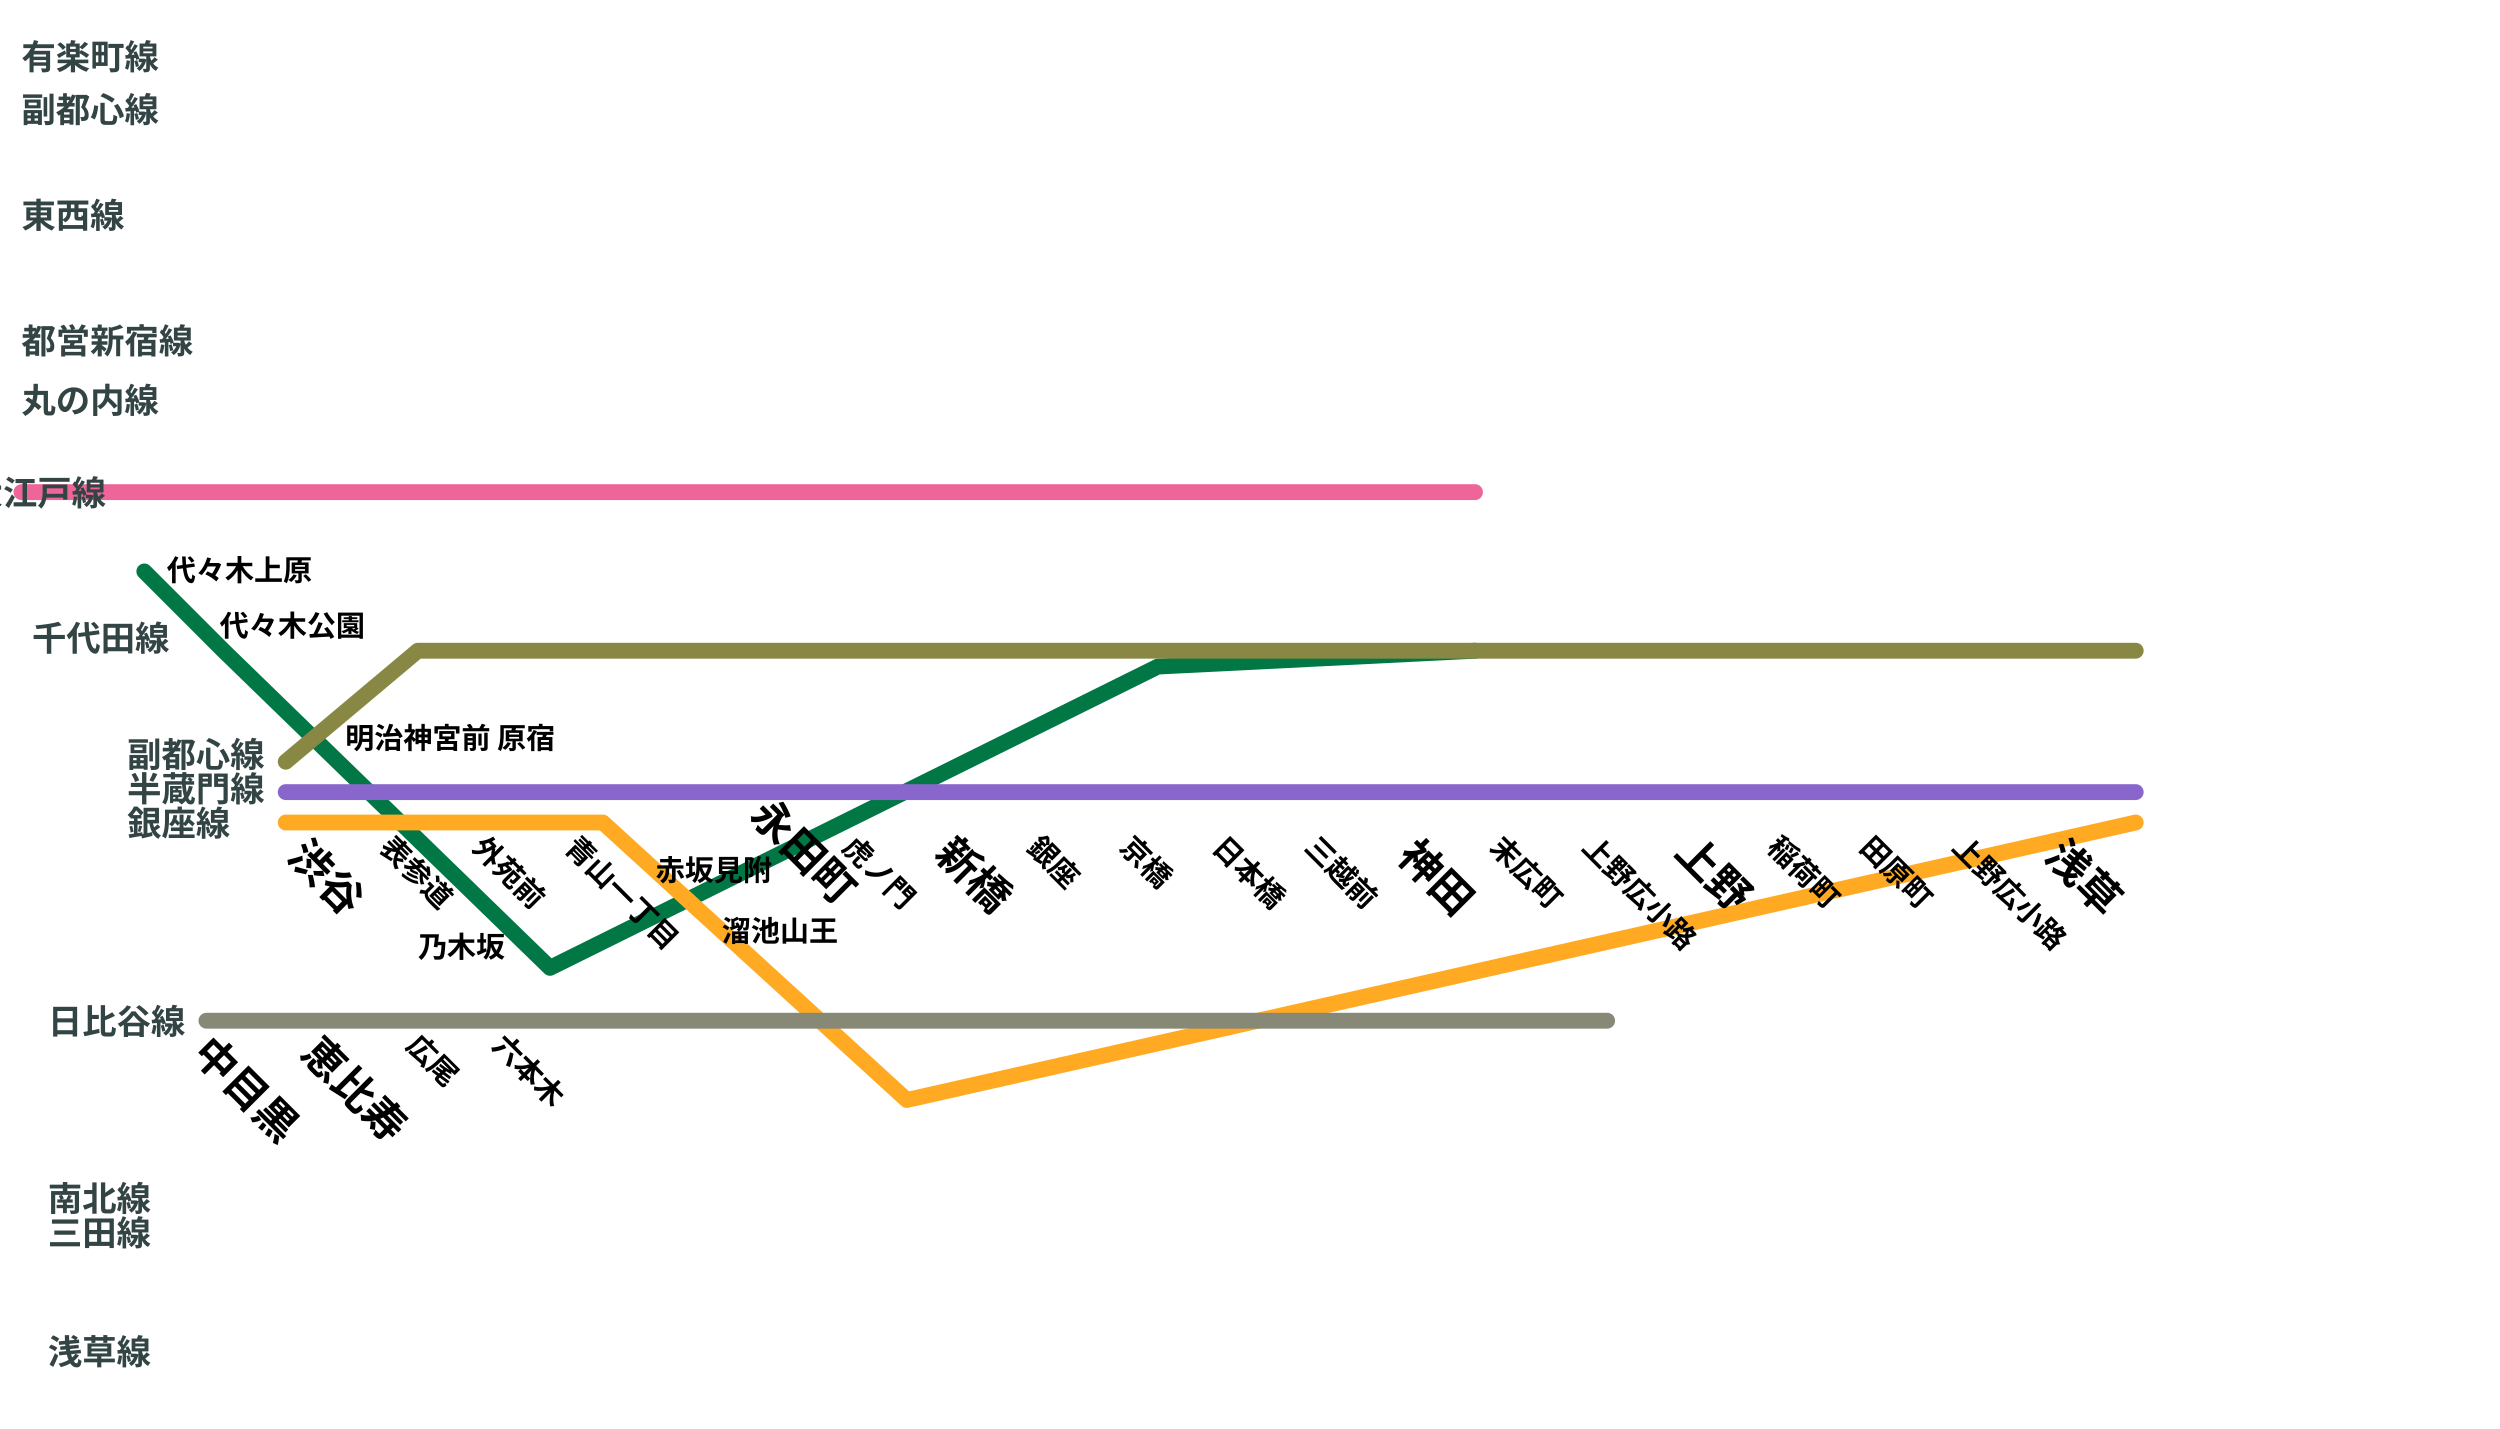
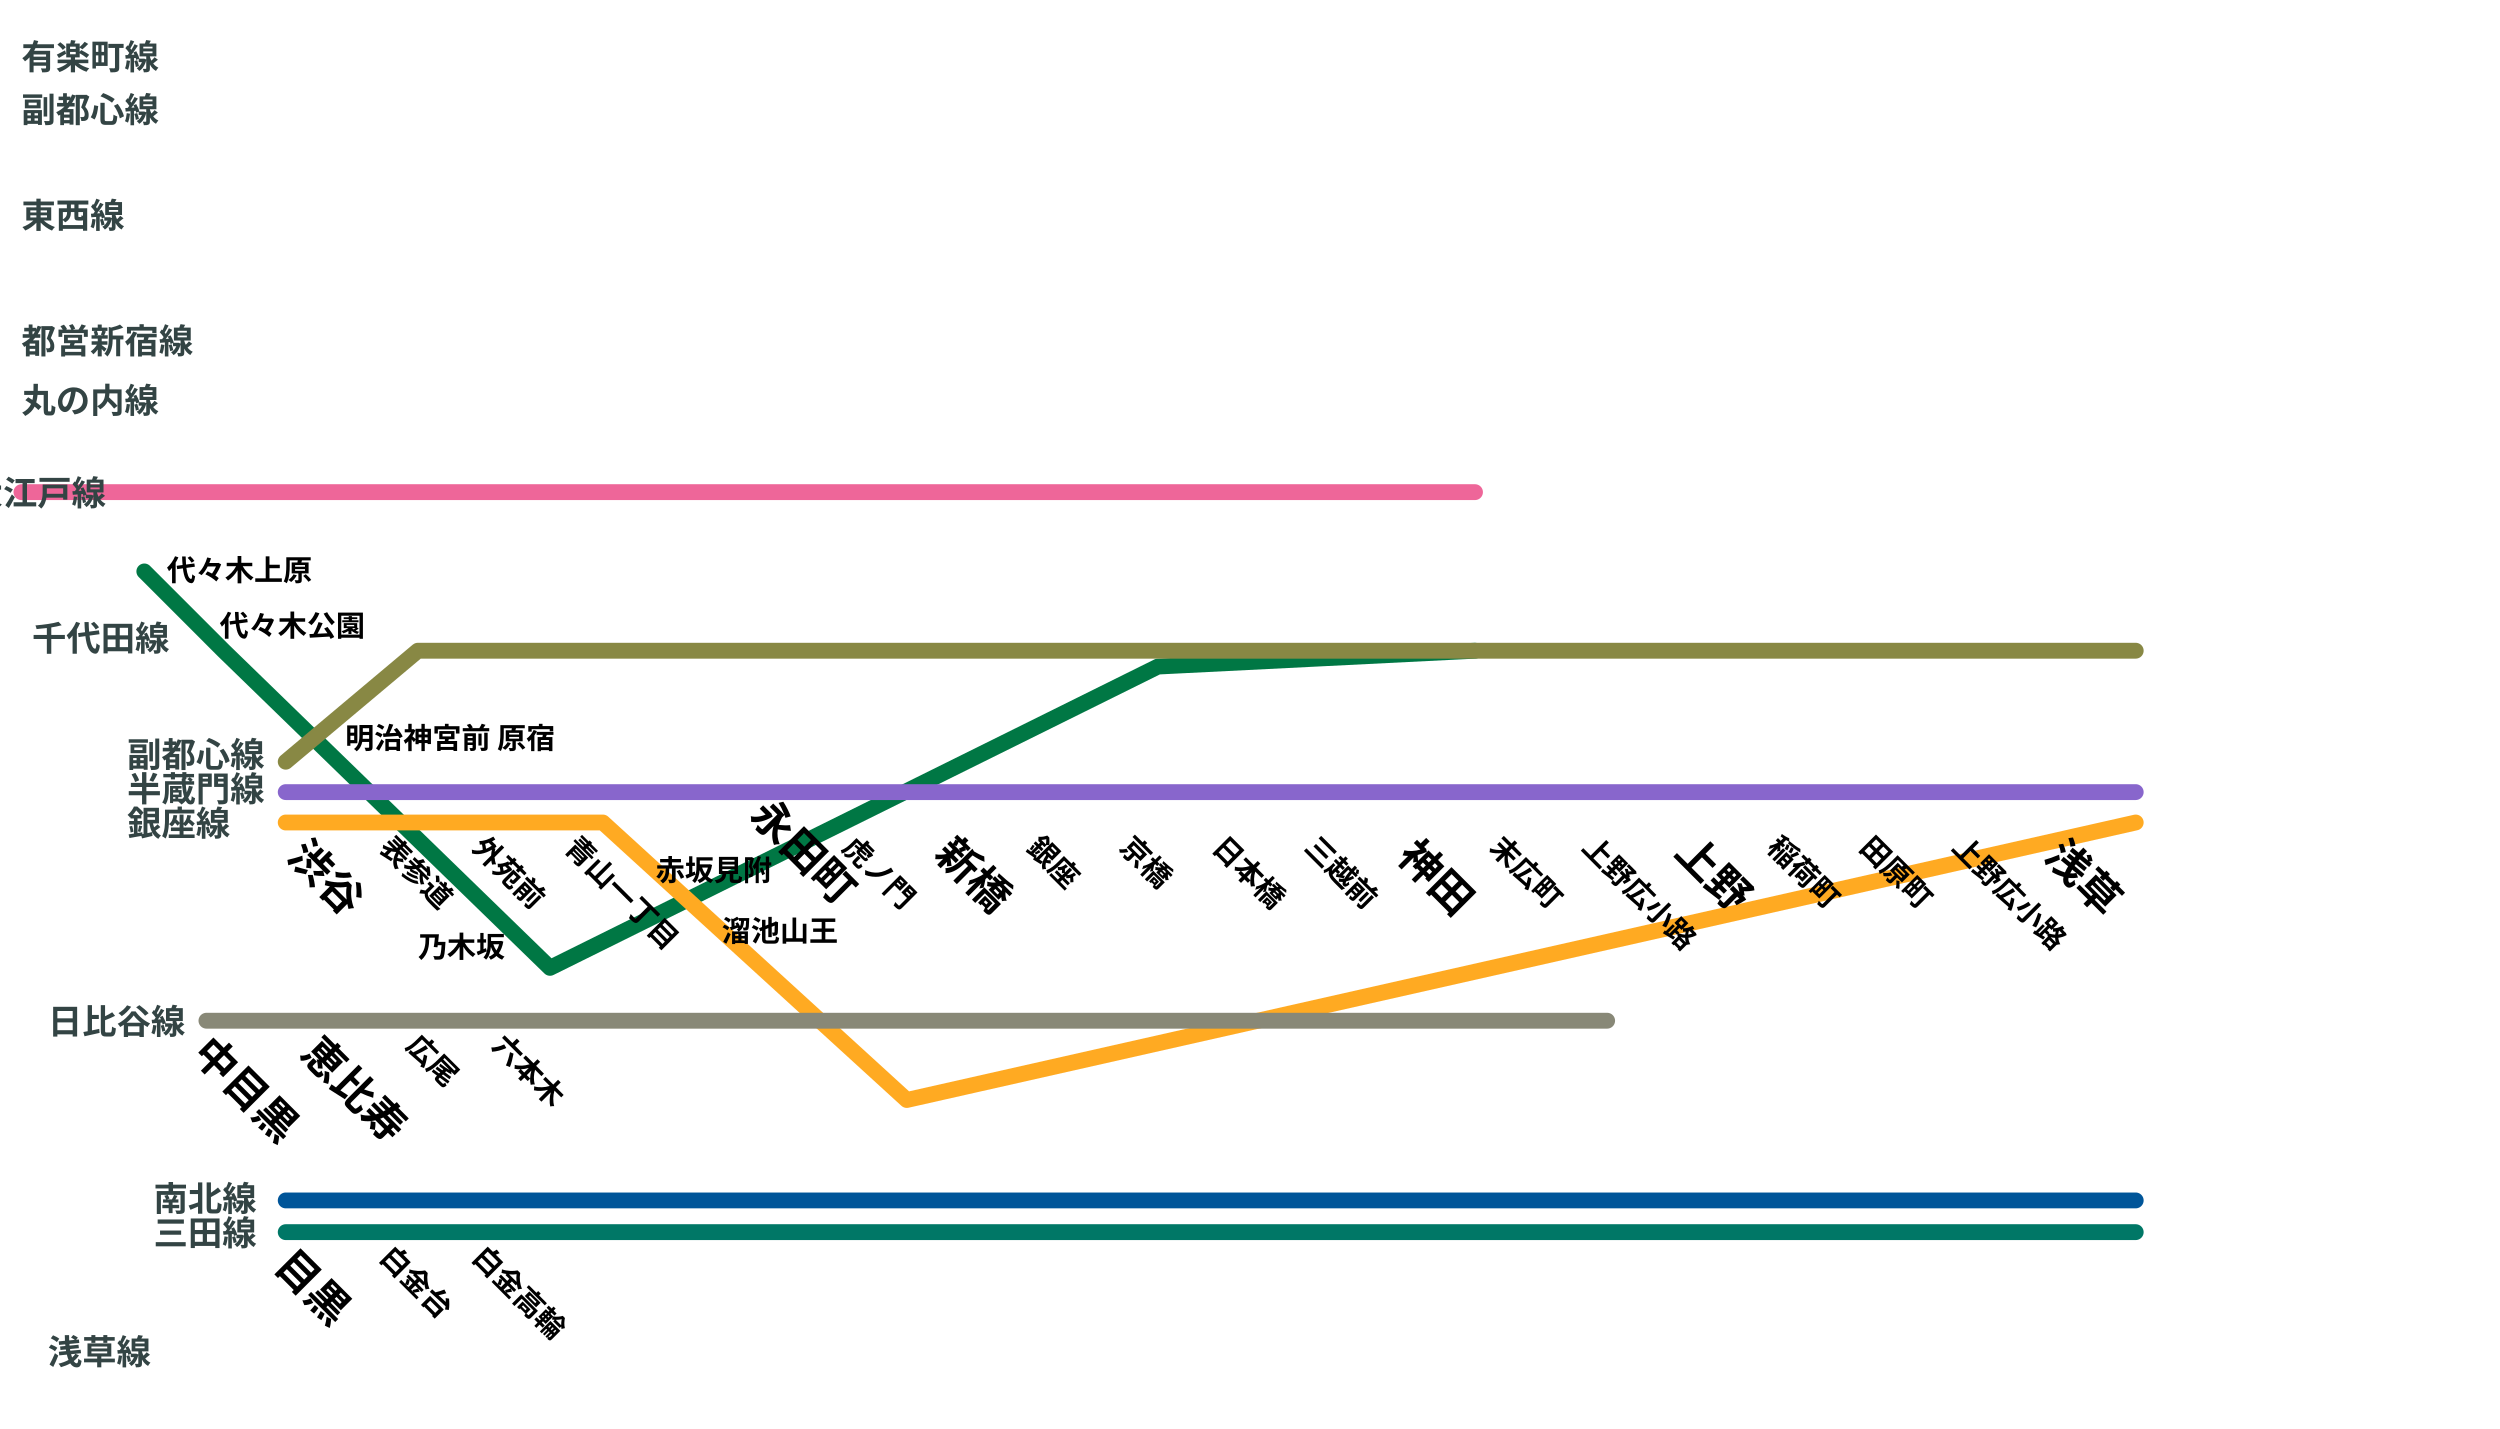
<svg xmlns="http://www.w3.org/2000/svg" xmlns:xlink="http://www.w3.org/1999/xlink" version="1.1" baseProfile="full" height="800" width="1400">
  <defs>
    <g id="tokyo-metro-labels">
      <g id="tokyo-metro-line-name-labels" font-size="26" font-weight="bold" fill="#344">
        <text x="-200" y="-380">有楽町線</text>
        <text x="-200" y="-340">副都心線</text>
        <text x="-200" y="-260">東西線</text>
        <text x="-200" y="-165">都営新宿線</text>
        <text x="-200" y="-120">丸の内線</text>
        <text x="-240" y="-50">大江戸線</text>
        <text x="-192" y="60">千代田線</text>
        <text x="-120" y="148">副都心線</text>
        <text x="-120" y="174">半蔵門線</text>
        <text x="-120" y="200">銀座線</text>
        <text x="-180" y="350">日比谷線</text>
-         <text x="-180" y="484">南北線</text>
-         <text x="-180" y="510">三田線</text>
+         <text x="-100" y="484">南北線</text>
+         <text x="-100" y="510">三田線</text>
        <text x="-180" y="600">浅草線</text>
      </g>
      <g id="tokyo-metro-major-station-labels" font-size="32" font-weight="bold">
        <text transform="translate(0,217) rotate(45)">渋谷</text>
+         <text transform="translate(-72,366) rotate(45)">中目黒</text>
+         <text transform="translate(10,366) rotate(45)">恵比寿</text>
+         <text transform="translate(-10,527) rotate(45)">目黒</text>
        <text transform="translate(490,215) rotate(45)">新橋</text>
        <text transform="translate(840,217) rotate(45)">神田</text>
        <text transform="translate(1050,214) rotate(45)">上野</text>
        <text transform="translate(1330,217) rotate(45)">浅草</text>
        <text transform="translate(350,186) rotate(45)">永田町</text>
-         <text transform="translate(-72,366) rotate(45)">中目黒</text>
-         <text transform="translate(10,366) rotate(45)">恵比寿</text>
      </g>
      <g id="ginza-line-station-labels" font-size="22" font-weight="bold">
+         <text transform="translate(70,520) rotate(45)">白金台</text>
+         <text transform="translate(140,520) rotate(45)">白金高輪</text>
        <text transform="translate(70,210) rotate(45)">表参道</text>
        <text transform="translate(140,210) rotate(45)">外苑前</text>
        <text transform="translate(210,210) rotate(45)">青山一丁目</text>
        <text transform="translate(280,234)">赤坂見附</text>
        <text transform="translate(330,280)">溜池山王</text>
        <text transform="translate(420,210) rotate(45)">虎ノ門</text>
        <text transform="translate(90,360) rotate(45)">広尾</text>
        <text transform="translate(155,360) rotate(45)">六本木</text>
        <text transform="translate(-90,7)">代々木上原</text>
        <text transform="translate(-50,49)">代々木公園</text>
        <text transform="translate(45,134)">明治神宮前 原宿</text>
        <text transform="translate(100,292)">乃木坂</text>
        <text transform="translate(560,210) rotate(45)">銀座</text>
        <text transform="translate(630,210) rotate(45)">京橋</text>
        <text transform="translate(700,210) rotate(45)">日本橋</text>
        <text transform="translate(770,210) rotate(45)">三越前</text>
        <text transform="translate(910,210) rotate(45)">末広町</text>
        <text transform="translate(980,210) rotate(45)">上野広小路</text>
        <text transform="translate(1120,210) rotate(45)">稲荷町</text>
        <text transform="translate(1190,210) rotate(45)">田原町</text>
        <text transform="translate(1260,210) rotate(45)">上野広小路</text>
      </g>
    </g>
    <g id="tokyo-metro-lines" stroke-linejoin="round" stroke-width="12" stroke-linecap="round">
      <polyline stroke="#e69" id="ooedo-line" points="900,-60  660,-60  -200,-60" fill="none" />
      <polyline stroke="#074" id="chiyoda-line" points="-107,0  -47,60  200,300  660,72  900,60" fill="none" />
      <polyline stroke="#884" id="fukutoshin-line" points="0,144  100,60   1400,60" fill="none" />
      <polyline stroke="#86c" id="hanzomon-line" points="0,167  1400,167" fill="none" />
      <polyline stroke="#fa2" id="ginza-line" points="0,190  240,190 470,400 1400,190" fill="none" />
      <polyline stroke="#887" id="hibiya-line" points="-60,340  1000,340" fill="none" />
+       <polyline stroke="#076" id="nanboku-line" points="0,500  1400,500" fill="none" />
+       <polyline stroke="#059" id="mita-line" points="0,476  1400,476" fill="none" />
      <polyline id="marunouchi-line" points="900,-50  660,260  0,260" fill="none" />
      <polyline id="tozai-line" points="900,-50  660,260  0,260" fill="none" />
      <polyline id="yurakucho-line" points="900,-50  660,260  0,260" fill="none" />
-       <polyline id="nanboku-line" points="900,-50  660,260  0,260" fill="none" />
      <polyline id="asakusa-line" points="900,-50  660,260  0,260" fill="none" />
-       <polyline id="mita-line" points="900,-50  660,260  0,260" fill="none" />
      <polyline id="shinjuku-line" points="900,-50  660,260  0,260" fill="none" />
    </g>
  </defs>
  <g transform="translate(160,320) scale(0.74)">
    <use xlink:href="#tokyo-metro-lines" />
    <g font-family="Helvetica, Arial, 'Hiragino Kaku Gothic ProN', Meiryo, sans-serif">
      <use xlink:href="#tokyo-metro-labels" />
    </g>
  </g>
</svg>
